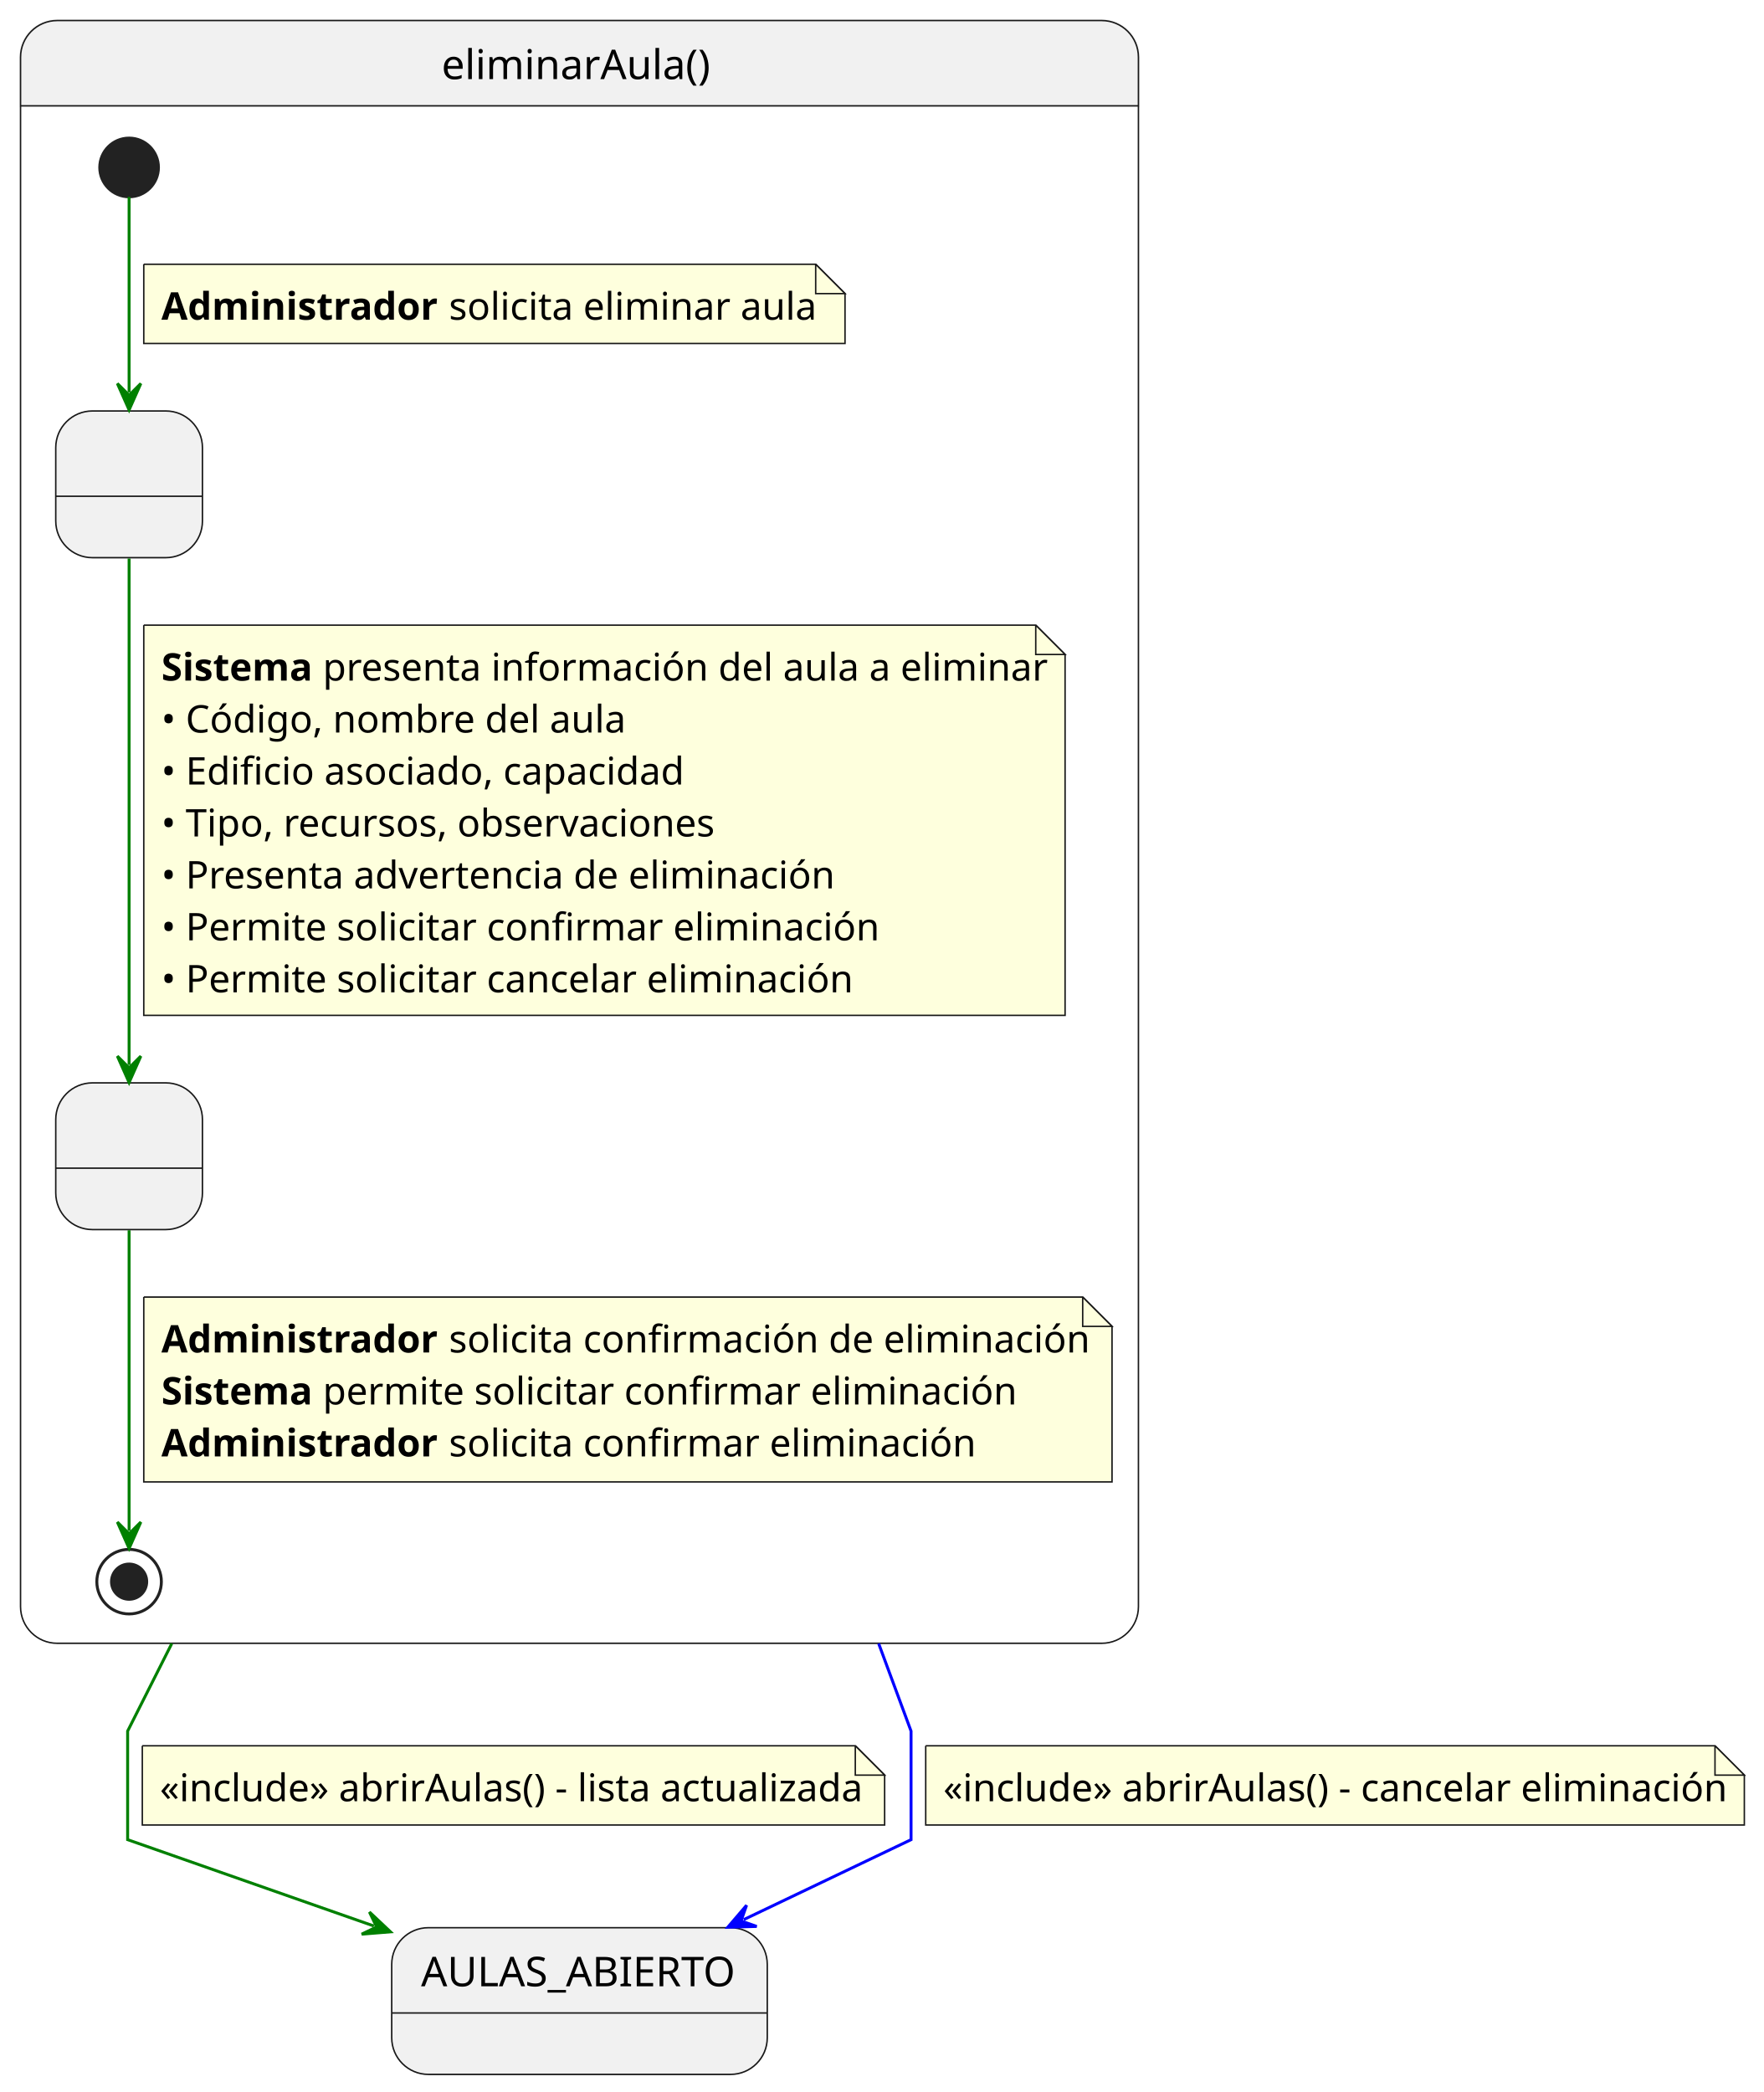
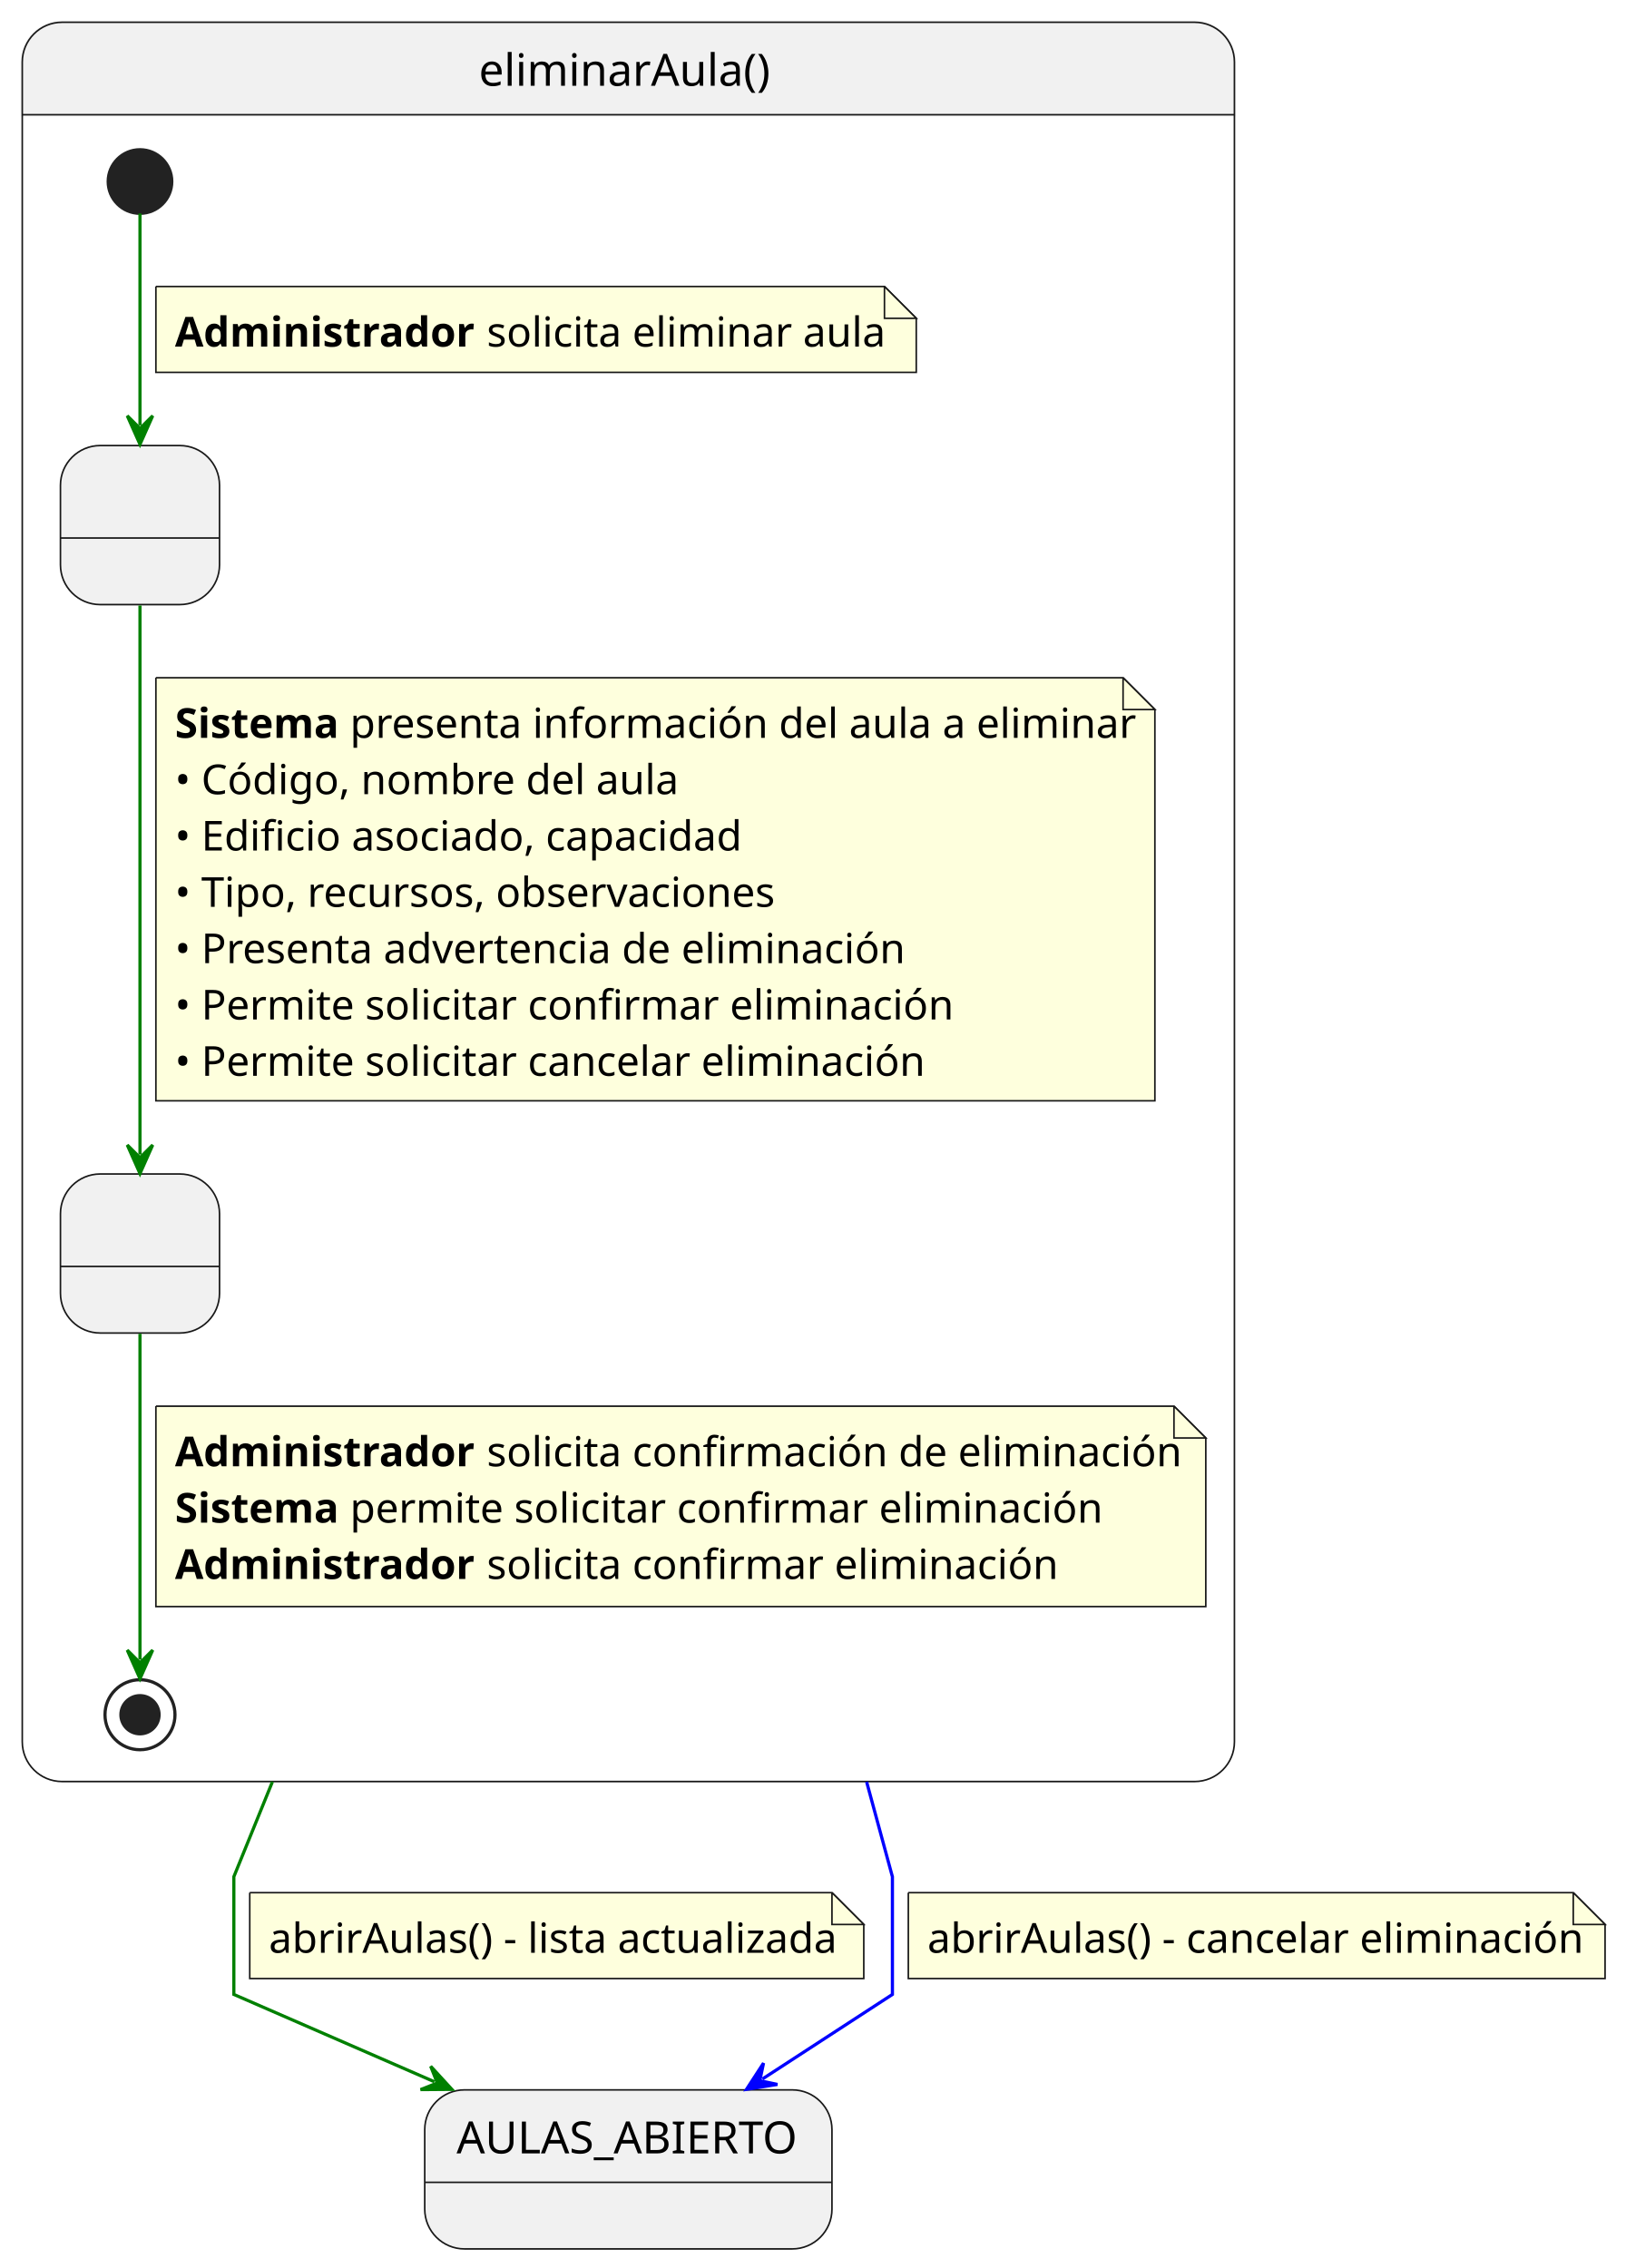
- <svg xmlns="http://www.w3.org/2000/svg" contentStyleType="text/css" height="713px" preserveAspectRatio="none" style="width:601px;height:713px;background:#FFFFFF;" version="1.1" viewBox="0 0 601 713" width="601px" zoomAndPan="magnify">
+ <svg xmlns="http://www.w3.org/2000/svg" contentStyleType="text/css" height="713px" preserveAspectRatio="none" style="width:511px;height:713px;background:#FFFFFF;" version="1.1" viewBox="0 0 511 713" width="511px" zoomAndPan="magnify">
  <defs />
  <g>
    <path d="M19.5,7 L375.5,7 A12.5,12.5 0 0 1 388,19.5 L388,36.068 L7,36.068 L7,19.5 A12.5,12.5 0 0 1 19.5,7 " fill="#F1F1F1" style="stroke:#F1F1F1;stroke-width:1.0;" />
    <rect fill="none" height="553.068" rx="12.5" ry="12.5" style="stroke:#181818;stroke-width:0.5;" width="381" x="7" y="7" />
    <line style="stroke:#181818;stroke-width:0.5;" x1="7" x2="388" y1="36.068" y2="36.068" />
    <text fill="#000000" font-family="sans-serif" font-size="14" lengthAdjust="spacing" textLength="94" x="150.5" y="26.966">eliminarAula()</text>
    <g id="eliminarAula.ConfirmandoEliminacion">
      <rect fill="#F1F1F1" height="50" rx="12.5" ry="12.5" style="stroke:#181818;stroke-width:0.5;" width="50" x="19" y="140.068" />
      <line style="stroke:#181818;stroke-width:0.5;" x1="19" x2="69" y1="169.136" y2="169.136" />
      <text fill="#000000" font-family="sans-serif" font-size="14" lengthAdjust="spacing" textLength="4" x="42" y="160.034"> </text>
    </g>
    <g id="eliminarAula.EliminandoAula">
      <rect fill="#F1F1F1" height="50" rx="12.5" ry="12.5" style="stroke:#181818;stroke-width:0.5;" width="50" x="19" y="369.068" />
      <line style="stroke:#181818;stroke-width:0.5;" x1="19" x2="69" y1="398.136" y2="398.136" />
      <text fill="#000000" font-family="sans-serif" font-size="14" lengthAdjust="spacing" textLength="4" x="42" y="389.034"> </text>
    </g>
    <ellipse cx="44" cy="57.068" fill="#222222" rx="10" ry="10" style="stroke:#222222;stroke-width:1.0;" />
    <ellipse cx="44" cy="539.068" fill="none" rx="11" ry="11" style="stroke:#222222;stroke-width:1.0;" />
    <ellipse cx="44" cy="539.068" fill="#222222" rx="6" ry="6" style="stroke:#222222;stroke-width:1.0;" />
    <g id="link_*start*eliminarAula_ConfirmandoEliminacion">
      <path d="M44,67.108 C44,83.028 44,110.578 44,133.708 " fill="none" id="*start*eliminarAula-to-ConfirmandoEliminacion" style="stroke:#008000;stroke-width:1.0;" />
      <polygon fill="#008000" points="44,139.708,48,130.708,44,134.708,40,130.708,44,139.708" style="stroke:#008000;stroke-width:1.0;" />
      <path d="M49,90.068 L49,117.068 L288,117.068 L288,100.068 L278,90.068 L49,90.068 " fill="#FEFFDD" style="stroke:#181818;stroke-width:0.5;" />
      <path d="M278,90.068 L278,100.068 L288,100.068 L278,90.068 " fill="#FEFFDD" style="stroke:#181818;stroke-width:0.5;" />
      <text fill="#000000" font-family="sans-serif" font-size="13" font-weight="bold" lengthAdjust="spacing" textLength="95" x="55" y="108.965">Administrador</text>
      <text fill="#000000" font-family="sans-serif" font-size="13" lengthAdjust="spacing" textLength="120" x="153" y="108.965">solicita eliminar aula</text>
    </g>
    <g id="link_ConfirmandoEliminacion_EliminandoAula">
      <path d="M44,190.358 C44,234.048 44,319.388 44,362.948 " fill="none" id="ConfirmandoEliminacion-to-EliminandoAula" style="stroke:#008000;stroke-width:1.0;" />
      <polygon fill="#008000" points="44,368.948,48,359.948,44,363.948,40,359.948,44,368.948" style="stroke:#008000;stroke-width:1.0;" />
      <path d="M49,213.068 L49,346.068 L363,346.068 L363,223.068 L353,213.068 L49,213.068 " fill="#FEFFDD" style="stroke:#181818;stroke-width:0.5;" />
      <path d="M353,213.068 L353,223.068 L363,223.068 L353,213.068 " fill="#FEFFDD" style="stroke:#181818;stroke-width:0.5;" />
      <text fill="#000000" font-family="sans-serif" font-size="13" font-weight="bold" lengthAdjust="spacing" textLength="52" x="55" y="231.965">Sistema</text>
      <text fill="#000000" font-family="sans-serif" font-size="13" lengthAdjust="spacing" textLength="238" x="110" y="231.965">presenta información del aula a eliminar</text>
      <text fill="#000000" font-family="sans-serif" font-size="13" lengthAdjust="spacing" textLength="154" x="55" y="249.671">• Código, nombre del aula</text>
      <text fill="#000000" font-family="sans-serif" font-size="13" lengthAdjust="spacing" textLength="172" x="55" y="267.377">• Edificio asociado, capacidad</text>
      <text fill="#000000" font-family="sans-serif" font-size="13" lengthAdjust="spacing" textLength="183" x="55" y="285.083">• Tipo, recursos, observaciones</text>
      <text fill="#000000" font-family="sans-serif" font-size="13" lengthAdjust="spacing" textLength="223" x="55" y="302.789">• Presenta advertencia de eliminación</text>
      <text fill="#000000" font-family="sans-serif" font-size="13" lengthAdjust="spacing" textLength="236" x="55" y="320.495">• Permite solicitar confirmar eliminación</text>
      <text fill="#000000" font-family="sans-serif" font-size="13" lengthAdjust="spacing" textLength="227" x="55" y="338.201">• Permite solicitar cancelar eliminación</text>
    </g>
    <g id="link_EliminandoAula_*end*eliminarAula">
      <path d="M44,419.328 C44,451.038 44,499.198 44,521.748 " fill="none" id="EliminandoAula-to-*end*eliminarAula" style="stroke:#008000;stroke-width:1.0;" />
      <polygon fill="#008000" points="44,527.748,48,518.748,44,522.748,40,518.748,44,527.748" style="stroke:#008000;stroke-width:1.0;" />
      <path d="M49,442.068 L49,505.068 L379,505.068 L379,452.068 L369,442.068 L49,442.068 " fill="#FEFFDD" style="stroke:#181818;stroke-width:0.5;" />
      <path d="M369,442.068 L369,452.068 L379,452.068 L369,442.068 " fill="#FEFFDD" style="stroke:#181818;stroke-width:0.5;" />
      <text fill="#000000" font-family="sans-serif" font-size="13" font-weight="bold" lengthAdjust="spacing" textLength="95" x="55" y="460.965">Administrador</text>
      <text fill="#000000" font-family="sans-serif" font-size="13" lengthAdjust="spacing" textLength="211" x="153" y="460.965">solicita confirmación de eliminación</text>
      <text fill="#000000" font-family="sans-serif" font-size="13" font-weight="bold" lengthAdjust="spacing" textLength="52" x="55" y="478.671">Sistema</text>
      <text fill="#000000" font-family="sans-serif" font-size="13" lengthAdjust="spacing" textLength="228" x="110" y="478.671">permite solicitar confirmar eliminación</text>
      <text fill="#000000" font-family="sans-serif" font-size="13" font-weight="bold" lengthAdjust="spacing" textLength="95" x="55" y="496.377">Administrador</text>
      <text fill="#000000" font-family="sans-serif" font-size="13" lengthAdjust="spacing" textLength="173" x="153" y="496.377">solicita confirmar eliminación</text>
    </g>
    <g id="AULAS_ABIERTO">
      <rect fill="#F1F1F1" height="50" rx="12.5" ry="12.5" style="stroke:#181818;stroke-width:0.5;" width="128" x="133.5" y="657" />
      <line style="stroke:#181818;stroke-width:0.5;" x1="133.5" x2="261.5" y1="686.068" y2="686.068" />
      <text fill="#000000" font-family="sans-serif" font-size="14" lengthAdjust="spacing" textLength="108" x="143.5" y="676.966">AULAS_ABIERTO</text>
    </g>
    <g id="link_eliminarAula_AULAS_ABIERTO">
-       <path d="M58.55,560.15 C49.26,578.58 43.5,590 43.5,590 C43.5,590 43.5,627 43.5,627 C43.5,627 85.218,641.624 127.418,656.424 " fill="none" id="eliminarAula-to-AULAS_ABIERTO" style="stroke:#008000;stroke-width:1.0;" />
-       <polygon fill="#008000" points="133.08,658.41,125.911,651.657,128.362,656.755,123.263,659.206,133.08,658.41" style="stroke:#008000;stroke-width:1.0;" />
-       <path d="M48.5,595 L48.5,622 L301.5,622 L301.5,605 L291.5,595 L48.5,595 " fill="#FEFFDD" style="stroke:#181818;stroke-width:0.5;" />
-       <path d="M291.5,595 L291.5,605 L301.5,605 L291.5,595 " fill="#FEFFDD" style="stroke:#181818;stroke-width:0.5;" />
-       <text fill="#000000" font-family="sans-serif" font-size="13" lengthAdjust="spacing" textLength="232" x="54.5" y="613.897">«include» abrirAulas() - lista actualizada</text>
+       <path d="M85.62,560.15 C78.14,578.58 73.5,590 73.5,590 C73.5,590 73.5,627 73.5,627 C73.5,627 103.508,640.076 136.528,654.446 " fill="none" id="eliminarAula-to-AULAS_ABIERTO" style="stroke:#008000;stroke-width:1.0;" />
+       <polygon fill="#008000" points="142.03,656.84,135.374,649.581,137.445,654.845,132.181,656.916,142.03,656.84" style="stroke:#008000;stroke-width:1.0;" />
+       <path d="M78.5,595 L78.5,622 L271.5,622 L271.5,605 L261.5,595 L78.5,595 " fill="#FEFFDD" style="stroke:#181818;stroke-width:0.5;" />
+       <path d="M261.5,595 L261.5,605 L271.5,605 L261.5,595 " fill="#FEFFDD" style="stroke:#181818;stroke-width:0.5;" />
+       <text fill="#000000" font-family="sans-serif" font-size="13" lengthAdjust="spacing" textLength="172" x="84.5" y="613.897">abrirAulas() - lista actualizada</text>
    </g>
    <g id="link_eliminarAula_AULAS_ABIERTO">
-       <path d="M299.46,560.15 C306.28,578.58 310.5,590 310.5,590 C310.5,590 310.5,627 310.5,627 C310.5,627 283.554,639.884 253.464,654.254 " fill="none" id="eliminarAula-to-AULAS_ABIERTO-1" style="stroke:#0000FF;stroke-width:1.0;" />
-       <polygon fill="#0000FF" points="248.05,656.84,257.895,656.571,252.562,654.685,254.448,649.352,248.05,656.84" style="stroke:#0000FF;stroke-width:1.0;" />
-       <path d="M315.5,595 L315.5,622 L594.5,622 L594.5,605 L584.5,595 L315.5,595 " fill="#FEFFDD" style="stroke:#181818;stroke-width:0.5;" />
-       <path d="M584.5,595 L584.5,605 L594.5,605 L584.5,595 " fill="#FEFFDD" style="stroke:#181818;stroke-width:0.5;" />
-       <text fill="#000000" font-family="sans-serif" font-size="13" lengthAdjust="spacing" textLength="258" x="321.5" y="613.897">«include» abrirAulas() - cancelar eliminación</text>
+       <path d="M272.39,560.15 C277.4,578.58 280.5,590 280.5,590 C280.5,590 280.5,627 280.5,627 C280.5,627 261.76,639.199 239.66,653.569 " fill="none" id="eliminarAula-to-AULAS_ABIERTO-1" style="stroke:#0000FF;stroke-width:1.0;" />
+       <polygon fill="#0000FF" points="234.63,656.84,244.356,655.287,238.822,654.114,239.995,648.581,234.63,656.84" style="stroke:#0000FF;stroke-width:1.0;" />
+       <path d="M285.5,595 L285.5,622 L504.5,622 L504.5,605 L494.5,595 L285.5,595 " fill="#FEFFDD" style="stroke:#181818;stroke-width:0.5;" />
+       <path d="M494.5,595 L494.5,605 L504.5,605 L494.5,595 " fill="#FEFFDD" style="stroke:#181818;stroke-width:0.5;" />
+       <text fill="#000000" font-family="sans-serif" font-size="13" lengthAdjust="spacing" textLength="198" x="291.5" y="613.897">abrirAulas() - cancelar eliminación</text>
    </g>
  </g>
</svg>
